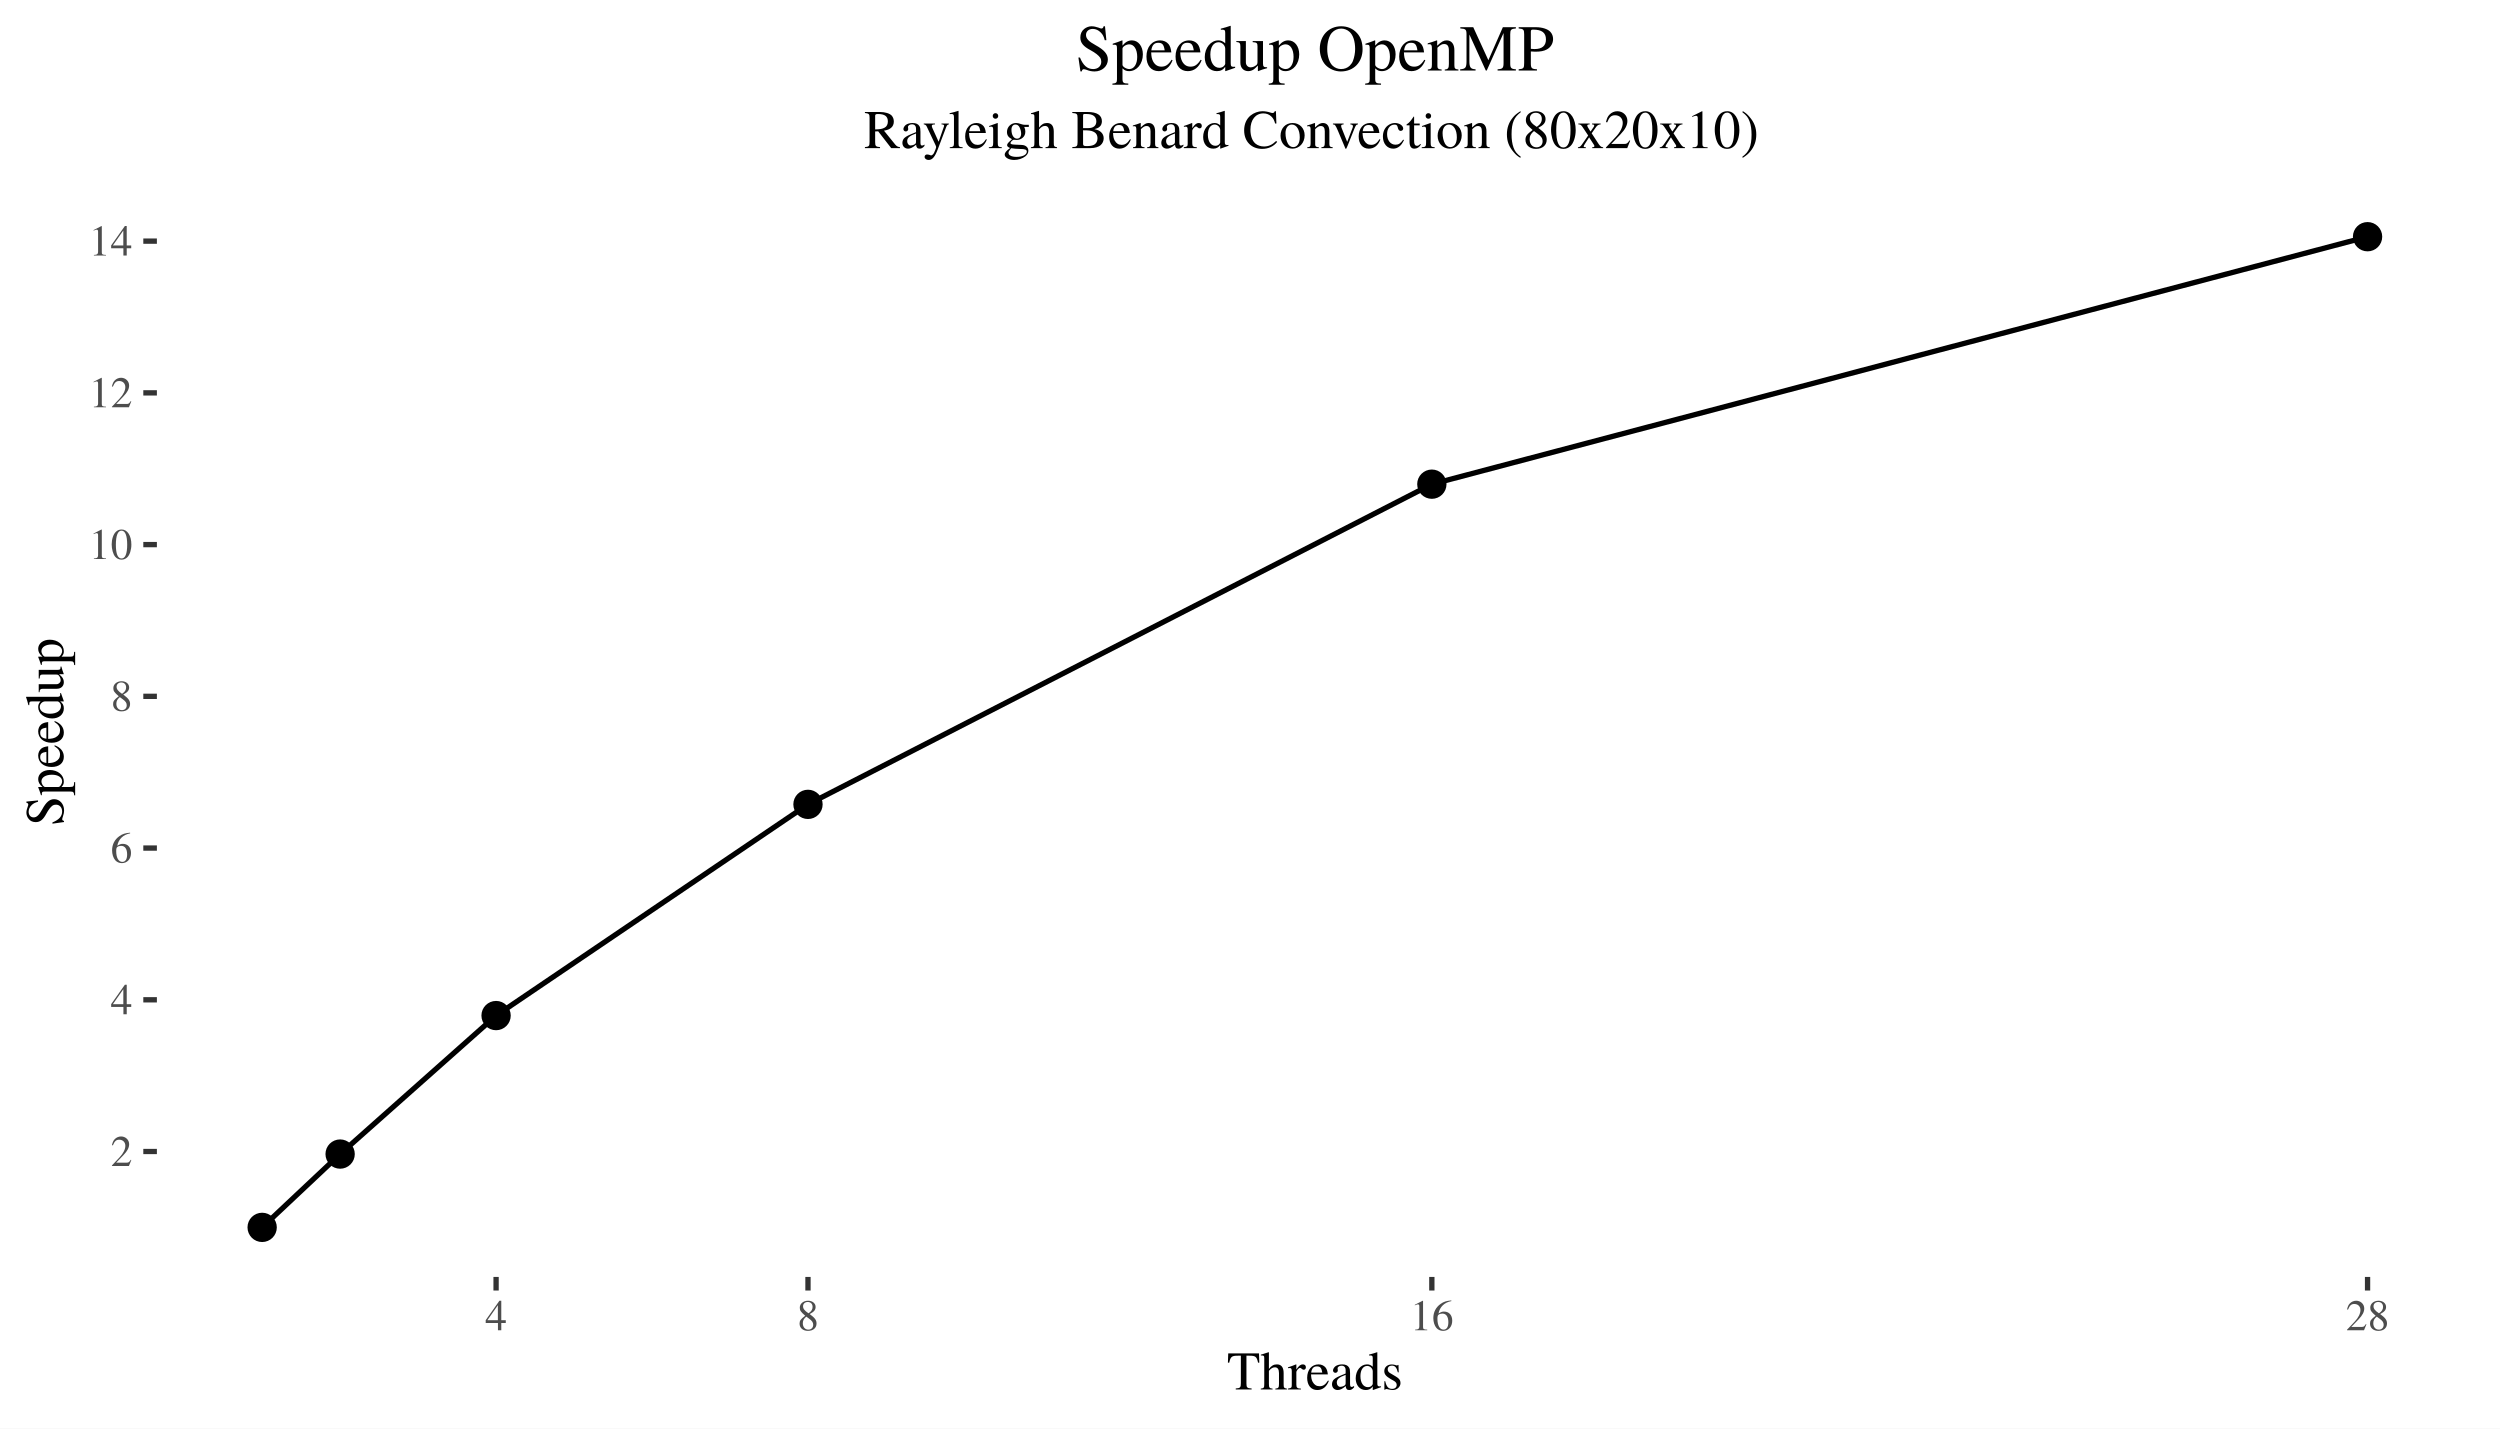
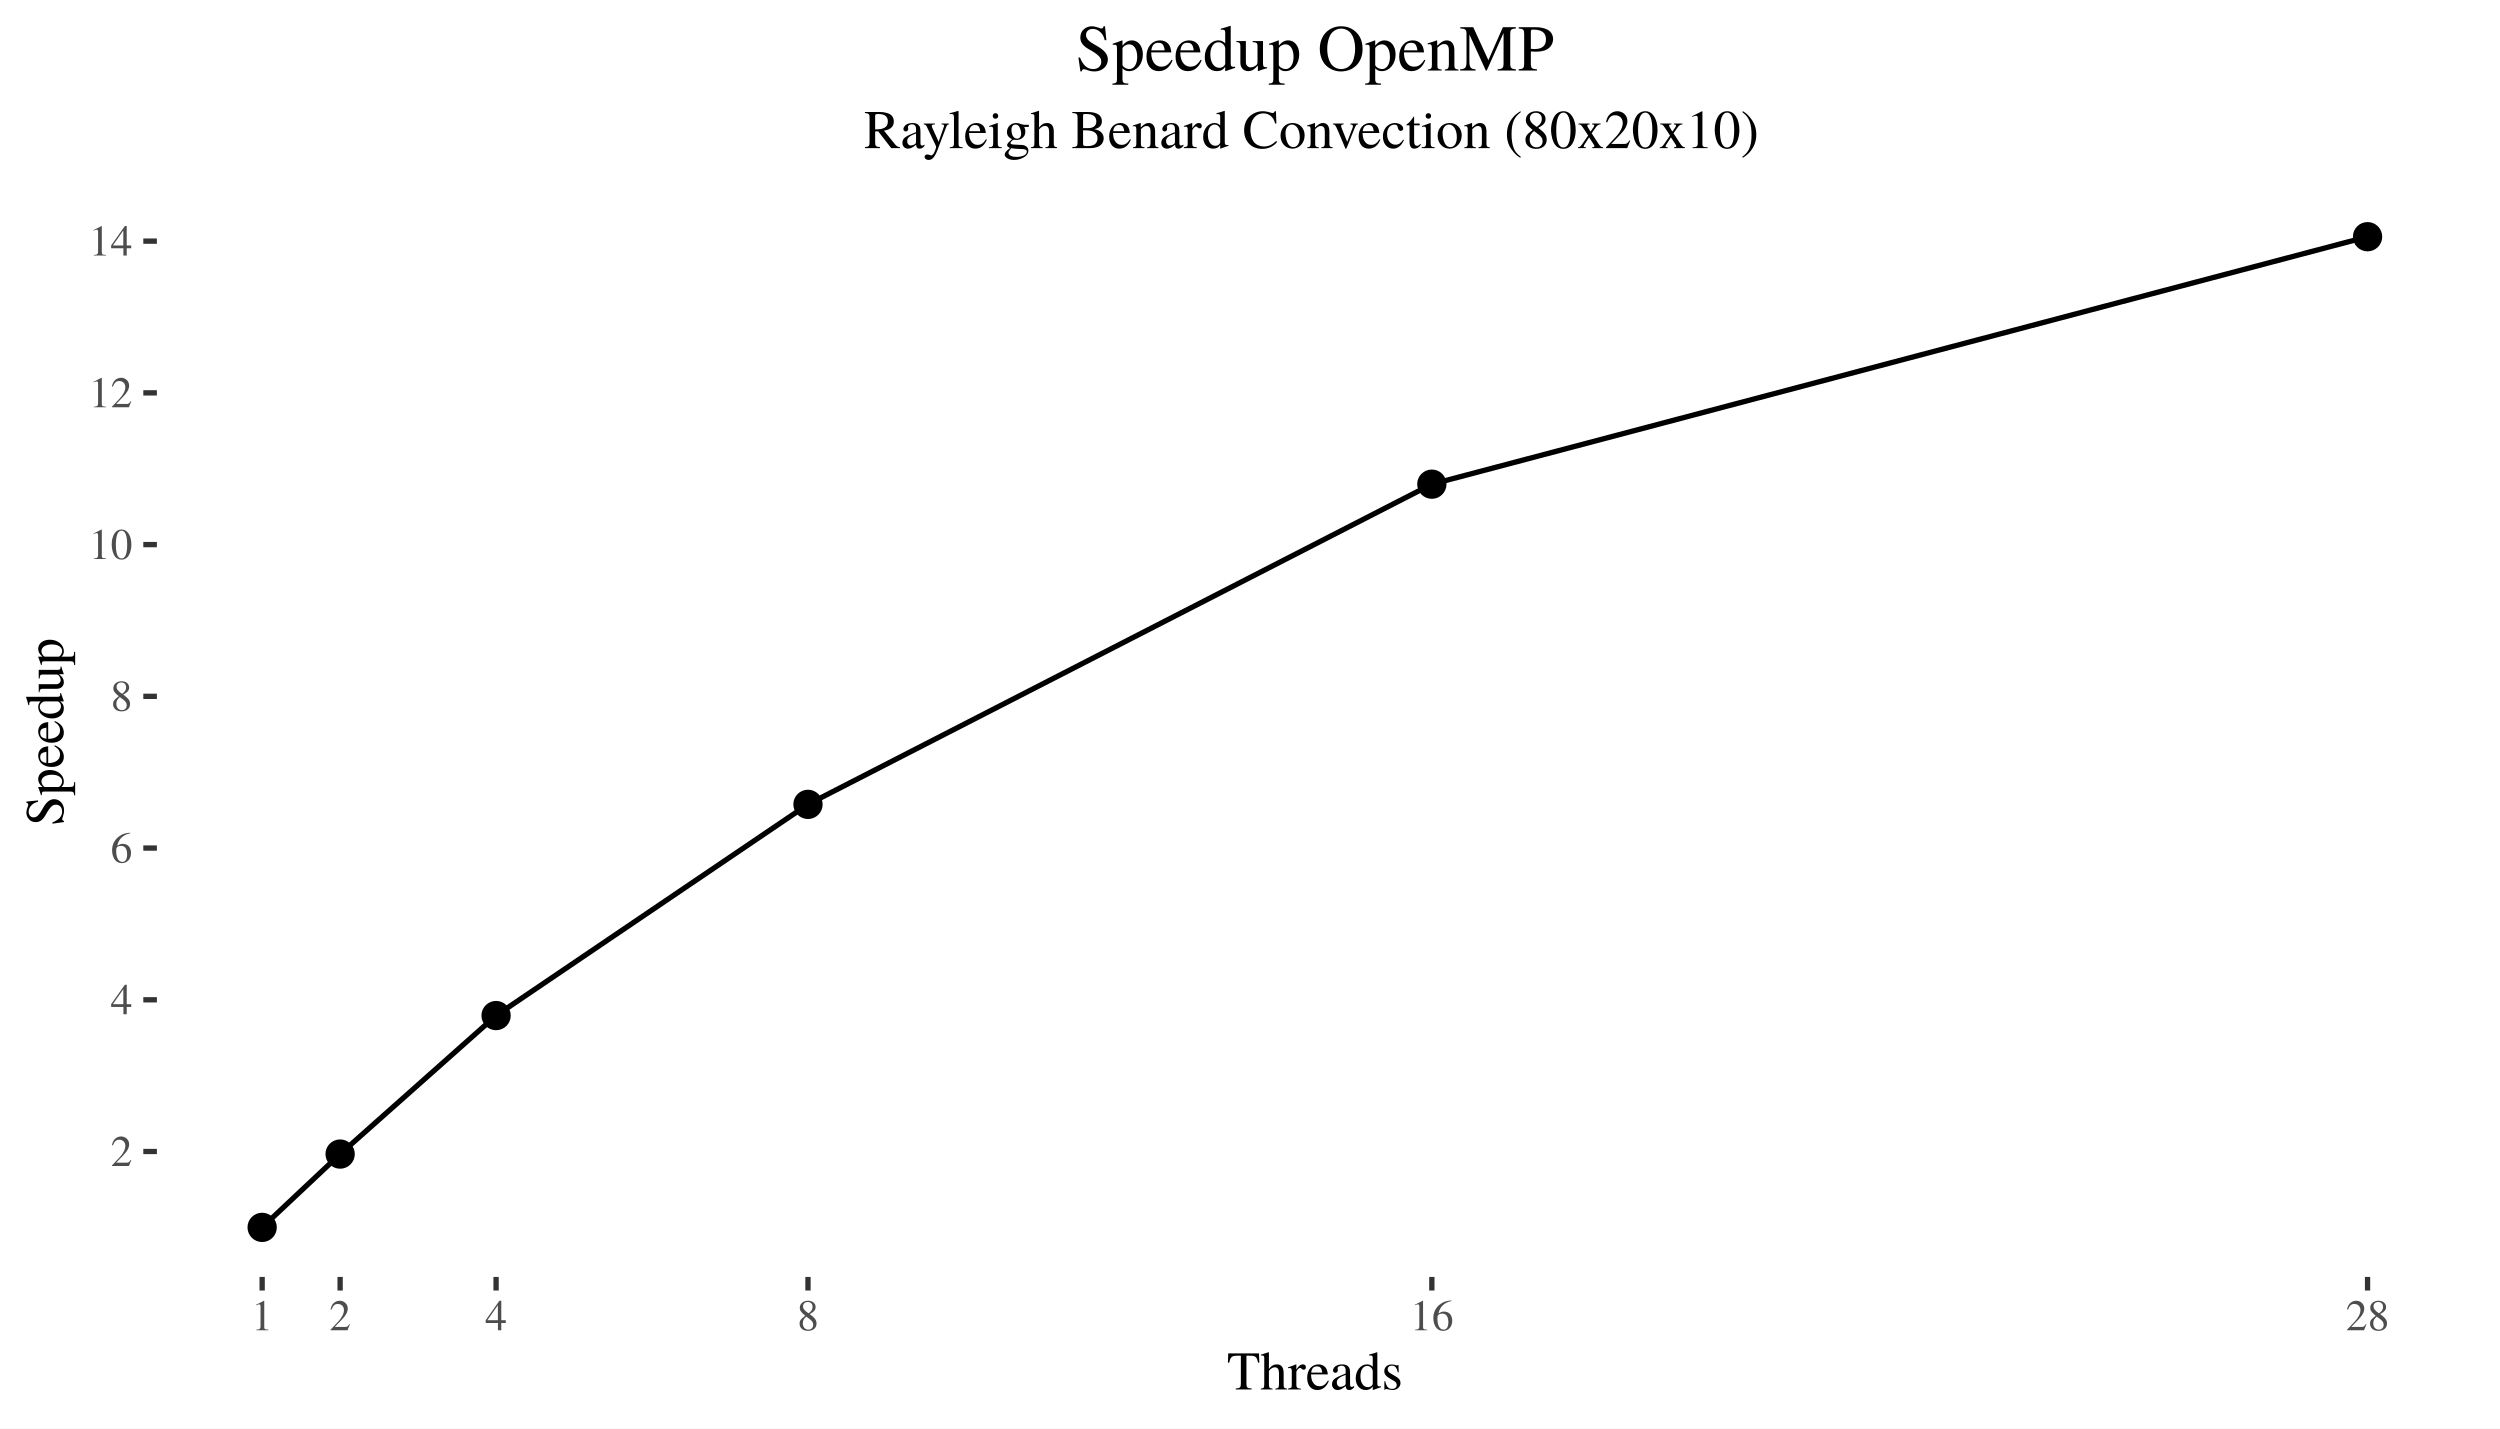
<svg xmlns="http://www.w3.org/2000/svg" viewBox="0 0 504.00 288.00">
  <defs>
    <style type="text/css">
    line, polyline, path, rect, circle {
      fill: none;
      stroke: #000000;
      stroke-linecap: round;
      stroke-linejoin: round;
      stroke-miterlimit: 10.00;
    }
  </style>
  </defs>
  <rect width="100%" height="100%" style="stroke: none; fill: #FFFFFF;" />
  <defs>
    <clipPath id="cpMzEuNjMwN3w0OTguNTIxfDI1Ny40MjV8MzcuNzM0NA==">
      <rect x="31.63" y="37.73" width="466.89" height="219.69" />
    </clipPath>
  </defs>
  <polyline points="52.85,247.44 68.57,232.66 100.01,204.74 162.89,162.16 288.66,97.61 477.30,47.72 " style="stroke-width: 1.07; stroke-linecap: butt;" clip-path="url(#cpMzEuNjMwN3w0OTguNTIxfDI1Ny40MjV8MzcuNzM0NA==)" />
  <circle cx="52.85" cy="247.44" r="1.95pt" style="stroke-width: 0.71; fill: #000000;" clip-path="url(#cpMzEuNjMwN3w0OTguNTIxfDI1Ny40MjV8MzcuNzM0NA==)" />
  <circle cx="68.57" cy="232.66" r="1.95pt" style="stroke-width: 0.71; fill: #000000;" clip-path="url(#cpMzEuNjMwN3w0OTguNTIxfDI1Ny40MjV8MzcuNzM0NA==)" />
  <circle cx="100.01" cy="204.74" r="1.95pt" style="stroke-width: 0.71; fill: #000000;" clip-path="url(#cpMzEuNjMwN3w0OTguNTIxfDI1Ny40MjV8MzcuNzM0NA==)" />
  <circle cx="162.89" cy="162.16" r="1.95pt" style="stroke-width: 0.71; fill: #000000;" clip-path="url(#cpMzEuNjMwN3w0OTguNTIxfDI1Ny40MjV8MzcuNzM0NA==)" />
  <circle cx="288.66" cy="97.61" r="1.95pt" style="stroke-width: 0.71; fill: #000000;" clip-path="url(#cpMzEuNjMwN3w0OTguNTIxfDI1Ny40MjV8MzcuNzM0NA==)" />
  <circle cx="477.30" cy="47.72" r="1.95pt" style="stroke-width: 0.71; fill: #000000;" clip-path="url(#cpMzEuNjMwN3w0OTguNTIxfDI1Ny40MjV8MzcuNzM0NA==)" />
  <defs>
    <clipPath id="cpMHw1MDR8Mjg4fDA=">
      <rect x="0.00" y="0.00" width="504.00" height="288.00" />
    </clipPath>
  </defs>
  <g clip-path="url(#cpMHw1MDR8Mjg4fDA=)">
    <text x="22.30" y="235.06" style="font-size: 8.80px; fill: #4D4D4D; font-family: TeX Gyre Termes;" textLength="4.40px" lengthAdjust="spacingAndGlyphs">2</text>
  </g>
  <g clip-path="url(#cpMHw1MDR8Mjg4fDA=)">
    <text x="22.30" y="204.47" style="font-size: 8.80px; fill: #4D4D4D; font-family: TeX Gyre Termes;" textLength="4.40px" lengthAdjust="spacingAndGlyphs">4</text>
  </g>
  <g clip-path="url(#cpMHw1MDR8Mjg4fDA=)">
    <text x="22.30" y="173.88" style="font-size: 8.80px; fill: #4D4D4D; font-family: TeX Gyre Termes;" textLength="4.40px" lengthAdjust="spacingAndGlyphs">6</text>
  </g>
  <g clip-path="url(#cpMHw1MDR8Mjg4fDA=)">
    <text x="22.30" y="143.29" style="font-size: 8.80px; fill: #4D4D4D; font-family: TeX Gyre Termes;" textLength="4.40px" lengthAdjust="spacingAndGlyphs">8</text>
  </g>
  <g clip-path="url(#cpMHw1MDR8Mjg4fDA=)">
    <text x="17.90" y="112.70" style="font-size: 8.80px; fill: #4D4D4D; font-family: TeX Gyre Termes;" textLength="8.80px" lengthAdjust="spacingAndGlyphs">10</text>
  </g>
  <g clip-path="url(#cpMHw1MDR8Mjg4fDA=)">
    <text x="17.90" y="82.11" style="font-size: 8.80px; fill: #4D4D4D; font-family: TeX Gyre Termes;" textLength="8.80px" lengthAdjust="spacingAndGlyphs">12</text>
  </g>
  <g clip-path="url(#cpMHw1MDR8Mjg4fDA=)">
    <text x="17.90" y="51.52" style="font-size: 8.80px; fill: #4D4D4D; font-family: TeX Gyre Termes;" textLength="8.80px" lengthAdjust="spacingAndGlyphs">14</text>
  </g>
  <polyline points="28.89,232.14 31.63,232.14 " style="stroke-width: 1.07; stroke: #333333; stroke-linecap: butt;" clip-path="url(#cpMHw1MDR8Mjg4fDA=)" />
  <polyline points="28.89,201.56 31.63,201.56 " style="stroke-width: 1.07; stroke: #333333; stroke-linecap: butt;" clip-path="url(#cpMHw1MDR8Mjg4fDA=)" />
  <polyline points="28.89,170.97 31.63,170.97 " style="stroke-width: 1.07; stroke: #333333; stroke-linecap: butt;" clip-path="url(#cpMHw1MDR8Mjg4fDA=)" />
  <polyline points="28.89,140.38 31.63,140.38 " style="stroke-width: 1.07; stroke: #333333; stroke-linecap: butt;" clip-path="url(#cpMHw1MDR8Mjg4fDA=)" />
  <polyline points="28.89,109.79 31.63,109.79 " style="stroke-width: 1.07; stroke: #333333; stroke-linecap: butt;" clip-path="url(#cpMHw1MDR8Mjg4fDA=)" />
  <polyline points="28.89,79.20 31.63,79.20 " style="stroke-width: 1.07; stroke: #333333; stroke-linecap: butt;" clip-path="url(#cpMHw1MDR8Mjg4fDA=)" />
  <polyline points="28.89,48.61 31.63,48.61 " style="stroke-width: 1.07; stroke: #333333; stroke-linecap: butt;" clip-path="url(#cpMHw1MDR8Mjg4fDA=)" />
+   <polyline points="52.85,260.17 52.85,257.43 " style="stroke-width: 1.07; stroke: #333333; stroke-linecap: butt;" clip-path="url(#cpMHw1MDR8Mjg4fDA=)" />
+   <polyline points="68.57,260.17 68.57,257.43 " style="stroke-width: 1.07; stroke: #333333; stroke-linecap: butt;" clip-path="url(#cpMHw1MDR8Mjg4fDA=)" />
  <polyline points="100.01,260.17 100.01,257.43 " style="stroke-width: 1.07; stroke: #333333; stroke-linecap: butt;" clip-path="url(#cpMHw1MDR8Mjg4fDA=)" />
  <polyline points="162.89,260.17 162.89,257.43 " style="stroke-width: 1.07; stroke: #333333; stroke-linecap: butt;" clip-path="url(#cpMHw1MDR8Mjg4fDA=)" />
  <polyline points="288.66,260.17 288.66,257.43 " style="stroke-width: 1.07; stroke: #333333; stroke-linecap: butt;" clip-path="url(#cpMHw1MDR8Mjg4fDA=)" />
  <polyline points="477.30,260.17 477.30,257.43 " style="stroke-width: 1.07; stroke: #333333; stroke-linecap: butt;" clip-path="url(#cpMHw1MDR8Mjg4fDA=)" />
+   <g clip-path="url(#cpMHw1MDR8Mjg4fDA=)">
+     <text x="50.65" y="268.18" style="font-size: 8.80px; fill: #4D4D4D; font-family: TeX Gyre Termes;" textLength="4.40px" lengthAdjust="spacingAndGlyphs">1</text>
+   </g>
+   <g clip-path="url(#cpMHw1MDR8Mjg4fDA=)">
+     <text x="66.37" y="268.18" style="font-size: 8.80px; fill: #4D4D4D; font-family: TeX Gyre Termes;" textLength="4.40px" lengthAdjust="spacingAndGlyphs">2</text>
+   </g>
  <g clip-path="url(#cpMHw1MDR8Mjg4fDA=)">
    <text x="97.81" y="268.18" style="font-size: 8.80px; fill: #4D4D4D; font-family: TeX Gyre Termes;" textLength="4.40px" lengthAdjust="spacingAndGlyphs">4</text>
  </g>
  <g clip-path="url(#cpMHw1MDR8Mjg4fDA=)">
    <text x="160.69" y="268.18" style="font-size: 8.80px; fill: #4D4D4D; font-family: TeX Gyre Termes;" textLength="4.40px" lengthAdjust="spacingAndGlyphs">8</text>
  </g>
  <g clip-path="url(#cpMHw1MDR8Mjg4fDA=)">
    <text x="284.26" y="268.18" style="font-size: 8.80px; fill: #4D4D4D; font-family: TeX Gyre Termes;" textLength="8.80px" lengthAdjust="spacingAndGlyphs">16</text>
  </g>
  <g clip-path="url(#cpMHw1MDR8Mjg4fDA=)">
    <text x="472.90" y="268.18" style="font-size: 8.80px; fill: #4D4D4D; font-family: TeX Gyre Termes;" textLength="8.80px" lengthAdjust="spacingAndGlyphs">28</text>
  </g>
  <g clip-path="url(#cpMHw1MDR8Mjg4fDA=)">
    <text x="247.36" y="280.12" style="font-size: 11.00px; font-family: TeX Gyre Termes;" textLength="35.43px" lengthAdjust="spacingAndGlyphs">Threads</text>
  </g>
  <g clip-path="url(#cpMHw1MDR8Mjg4fDA=)">
    <text transform="translate(12.76,166.52) rotate(-90)" style="font-size: 11.00px; font-family: TeX Gyre Termes;" textLength="37.88px" lengthAdjust="spacingAndGlyphs">Speedup</text>
  </g>
  <g clip-path="url(#cpMHw1MDR8Mjg4fDA=)">
    <text x="174.18" y="29.86" style="font-size: 11.00px; font-family: TeX Gyre Termes;" textLength="181.79px" lengthAdjust="spacingAndGlyphs">Rayleigh Benard Convection (80x20x10)</text>
  </g>
  <g clip-path="url(#cpMHw1MDR8Mjg4fDA=)">
    <text x="216.86" y="14.22" style="font-size: 13.20px; font-family: TeX Gyre Termes;" textLength="96.43px" lengthAdjust="spacingAndGlyphs">Speedup OpenMP</text>
  </g>
</svg>
